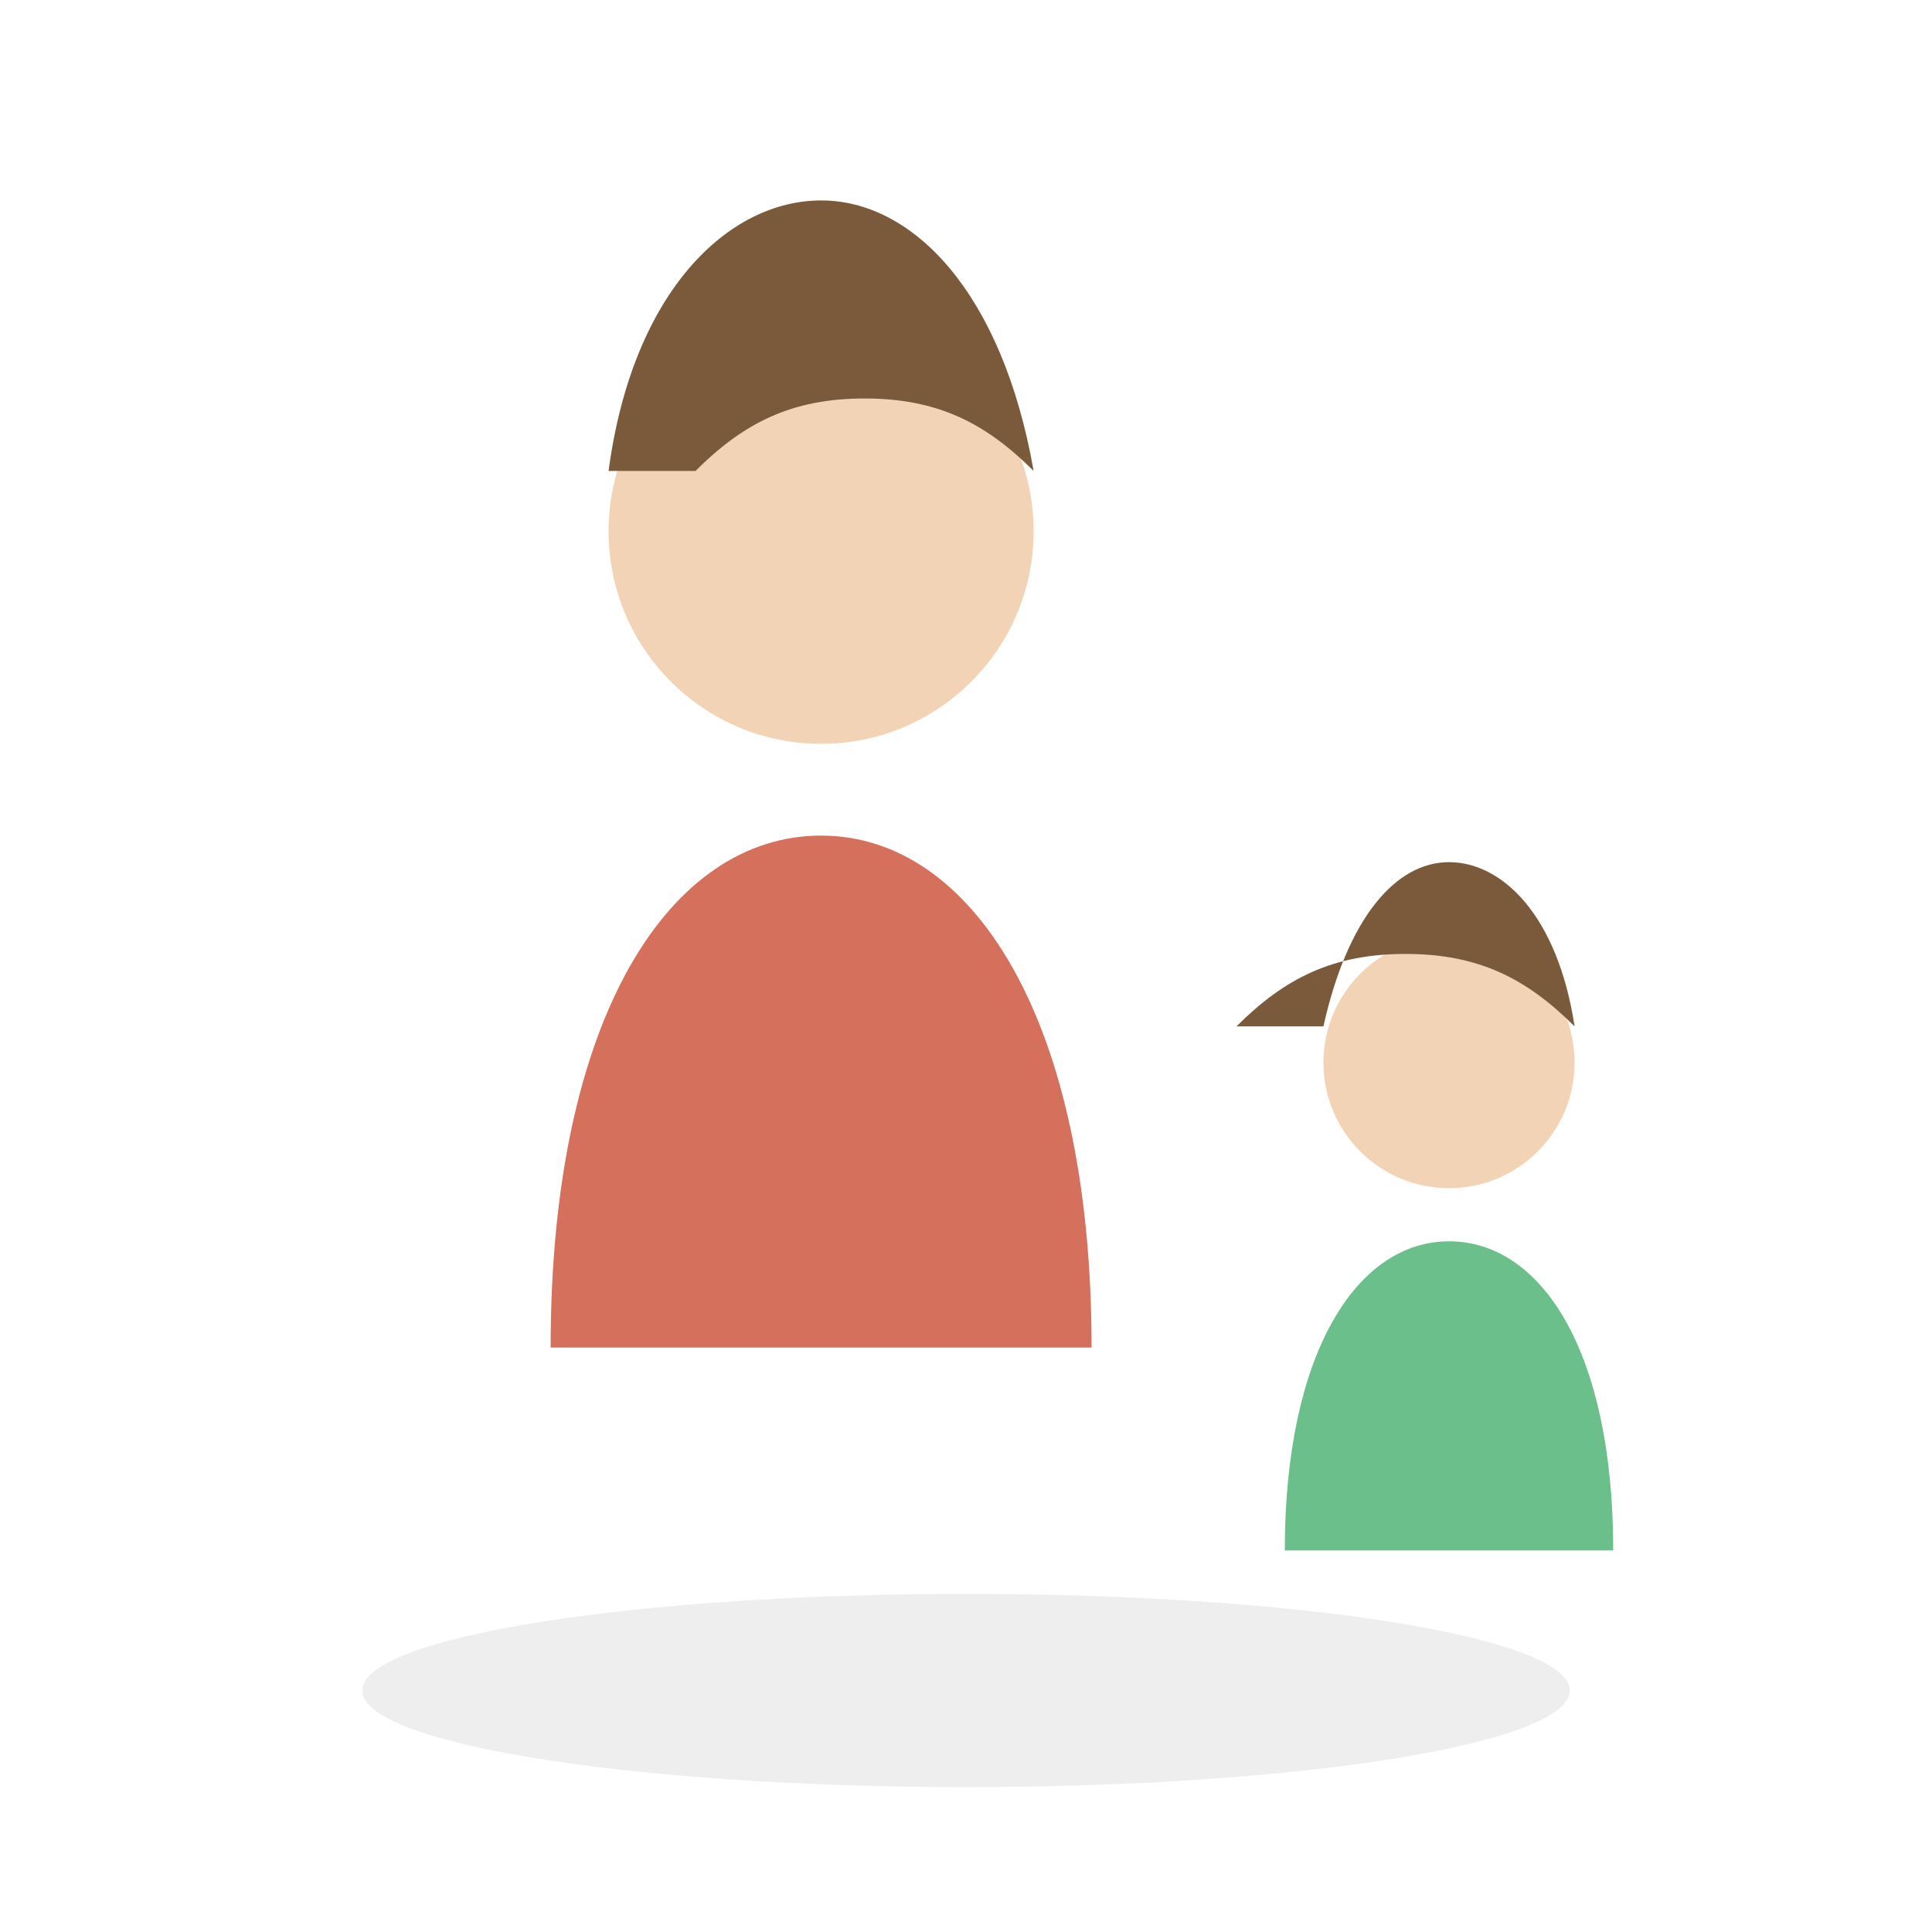
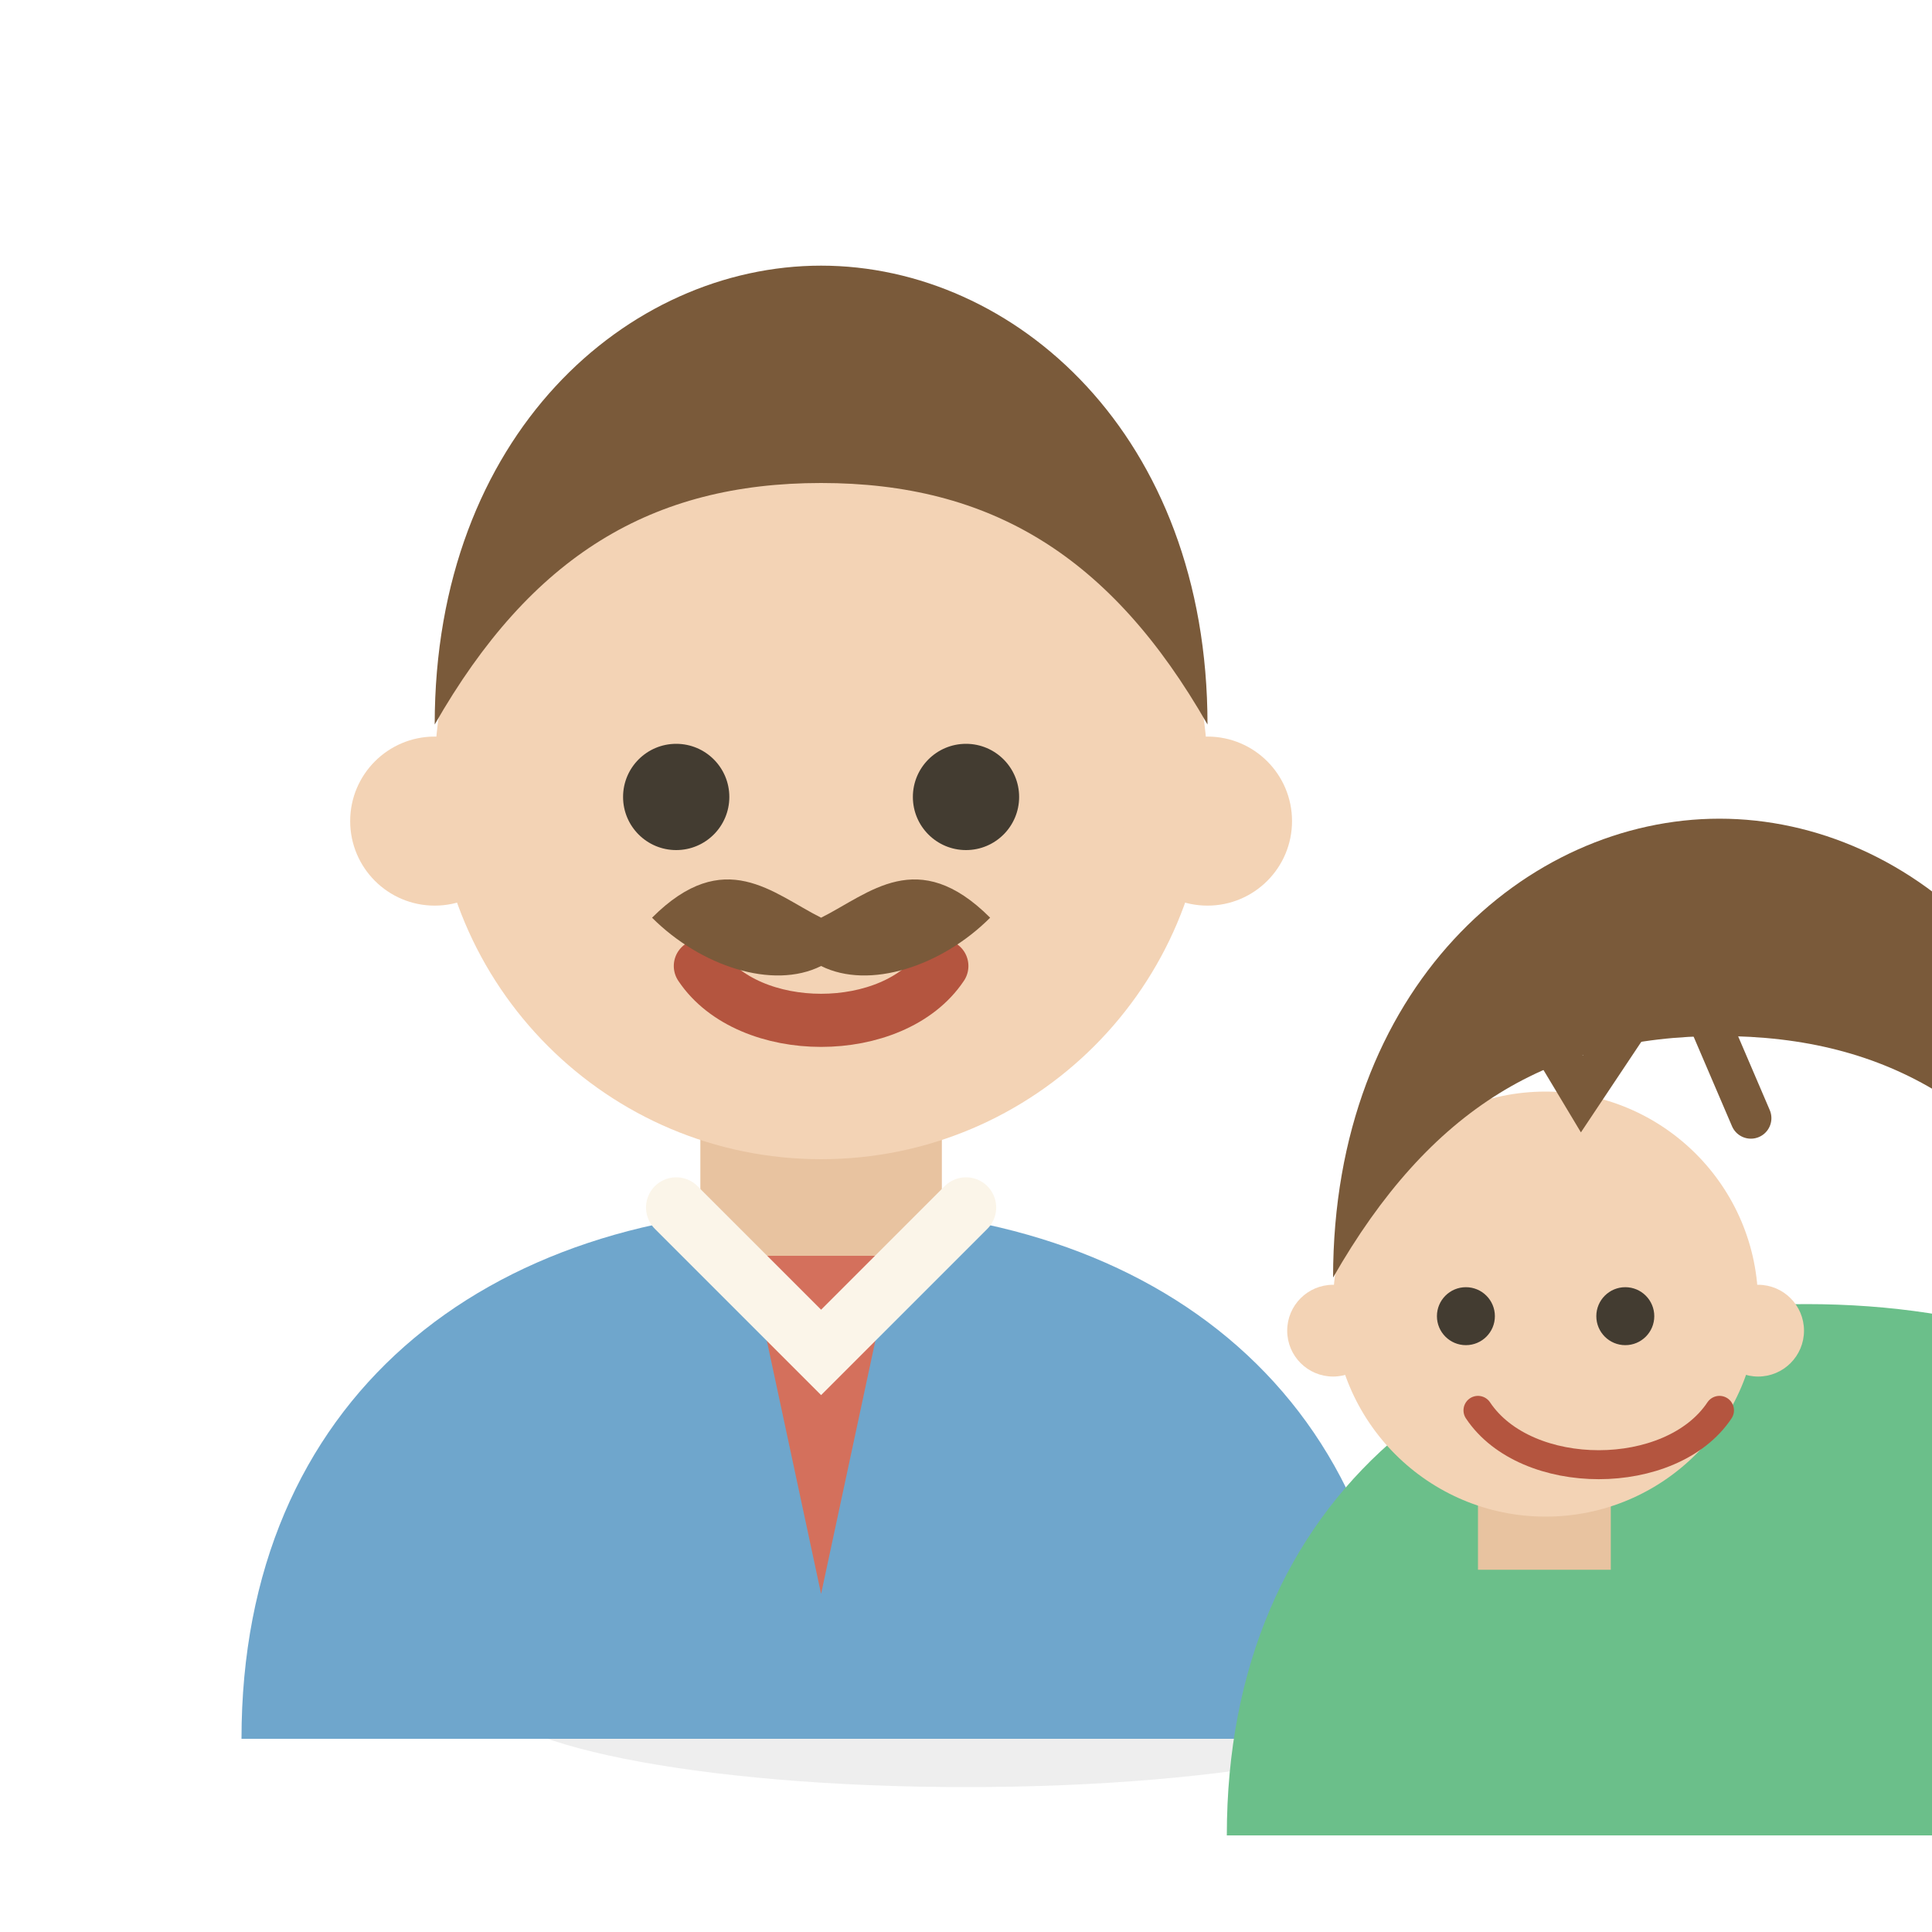
<svg xmlns="http://www.w3.org/2000/svg" viewBox="0 0 80 80" width="80" height="80" role="img" aria-label="아버지">
-   <ellipse cx="40" cy="70" rx="25" ry="4" fill="#000" opacity=".07" />
-   <circle cx="34" cy="22" r="8.8" fill="#F3D3B5" />
-   <path d="M22.8 55.8c0-13.8 5.0-21.2 11.2-21.2s11.2 7.5 11.2 21.2z" fill="#D4705C" />
-   <path d="M25.2 19.5c1-7.5 5.0-11.2 8.8-11.2s7.5 3.8 8.8 11.2c-2-2-4-3-7-3s-5 1-7 3z" fill="#7A5A3A" />
-   <circle cx="60" cy="44" r="5.2" fill="#F3D3B5" />
-   <path d="M53.2 64.2c0-8.2 3.0-12.8 6.8-12.8s6.8 4.5 6.8 12.8z" fill="#6BBF8A" />
-   <path d="M54.8 42.5c1-4.5 3.0-6.8 5.2-6.8s4.5 2.2 5.2 6.8c-2-2-4-3-7-3s-5 1-7 3z" fill="#7A5A3A" />
+   <ellipse cx="40" cy="70" rx="20" ry="4" fill="#000" opacity=".07" />
+   <path d="M10.0 72.0c0-14 10-22 24-22s24 8 24 22z" fill="#6FA6CC" />
+   <rect x="29.0" y="42.0" width="10.0" height="10.0" fill="#E8C3A0" />
+   <circle cx="34" cy="32" r="16.0" fill="#F3D3B5" />
+   <circle cx="18.0" cy="34.0" r="3.5" fill="#F3D3B5" />
+   <circle cx="50.0" cy="34.0" r="3.5" fill="#F3D3B5" />
+   <path d="M18.0 30.0c0-12 8-19 16-19s16 7 16 19c-4-7-9-10-16-10s-12 3-16 10z" fill="#7A5A3A" />
+   <circle cx="28.0" cy="33.0" r="2.2" fill="#433C31" />
+   <circle cx="40.0" cy="33.0" r="2.2" fill="#433C31" />
+   <path d="M29.0 40.0c2 3 8 3 10 0" stroke="#B4553F" stroke-width="2.2" stroke-linecap="round" fill="none" />
+   <path d="M27.0 38.0c3-3 5-1 7 0 2-1 4-3 7 0-2 2-5 3-7 2-2 1-5 0-7-2z" fill="#7A5A3A" />
+   <path d="M31.0 52.0h6.0l-3 14z" fill="#D4705C" />
+   <path d="M28.0 50.0l6 6 6-6" stroke="#FBF5E9" stroke-width="2.5" fill="none" stroke-linecap="round" />
+   <path d="M50.8 76.0c0-14 10-22 24-22s24 8 24 22z" fill="#6BBF8A" />
+   <rect x="61.2" y="59.5" width="5.5" height="5.5" fill="#E8C3A0" />
+   <circle cx="64" cy="54" r="8.8" fill="#F3D3B5" />
+   <circle cx="55.2" cy="55.1" r="1.9" fill="#F3D3B5" />
+   <circle cx="72.8" cy="55.1" r="1.9" fill="#F3D3B5" />
+   <path d="M55.2 52.9c0-12 8-19 16-19s16 7 16 19c-4-7-9-10-16-10s-12 3-16 10z" fill="#7A5A3A" />
+   <path d="M58.5 46.3l4-6 3 5 4-6 3 7" stroke="#7A5A3A" stroke-width="1.7" stroke-linecap="round" fill="none" />
+   <circle cx="60.7" cy="54.5" r="1.2" fill="#433C31" />
+   <circle cx="67.3" cy="54.5" r="1.2" fill="#433C31" />
+   <path d="M61.2 58.4c2 3 8 3 10 0" stroke="#B4553F" stroke-width="1.2" stroke-linecap="round" fill="none" />
</svg>
